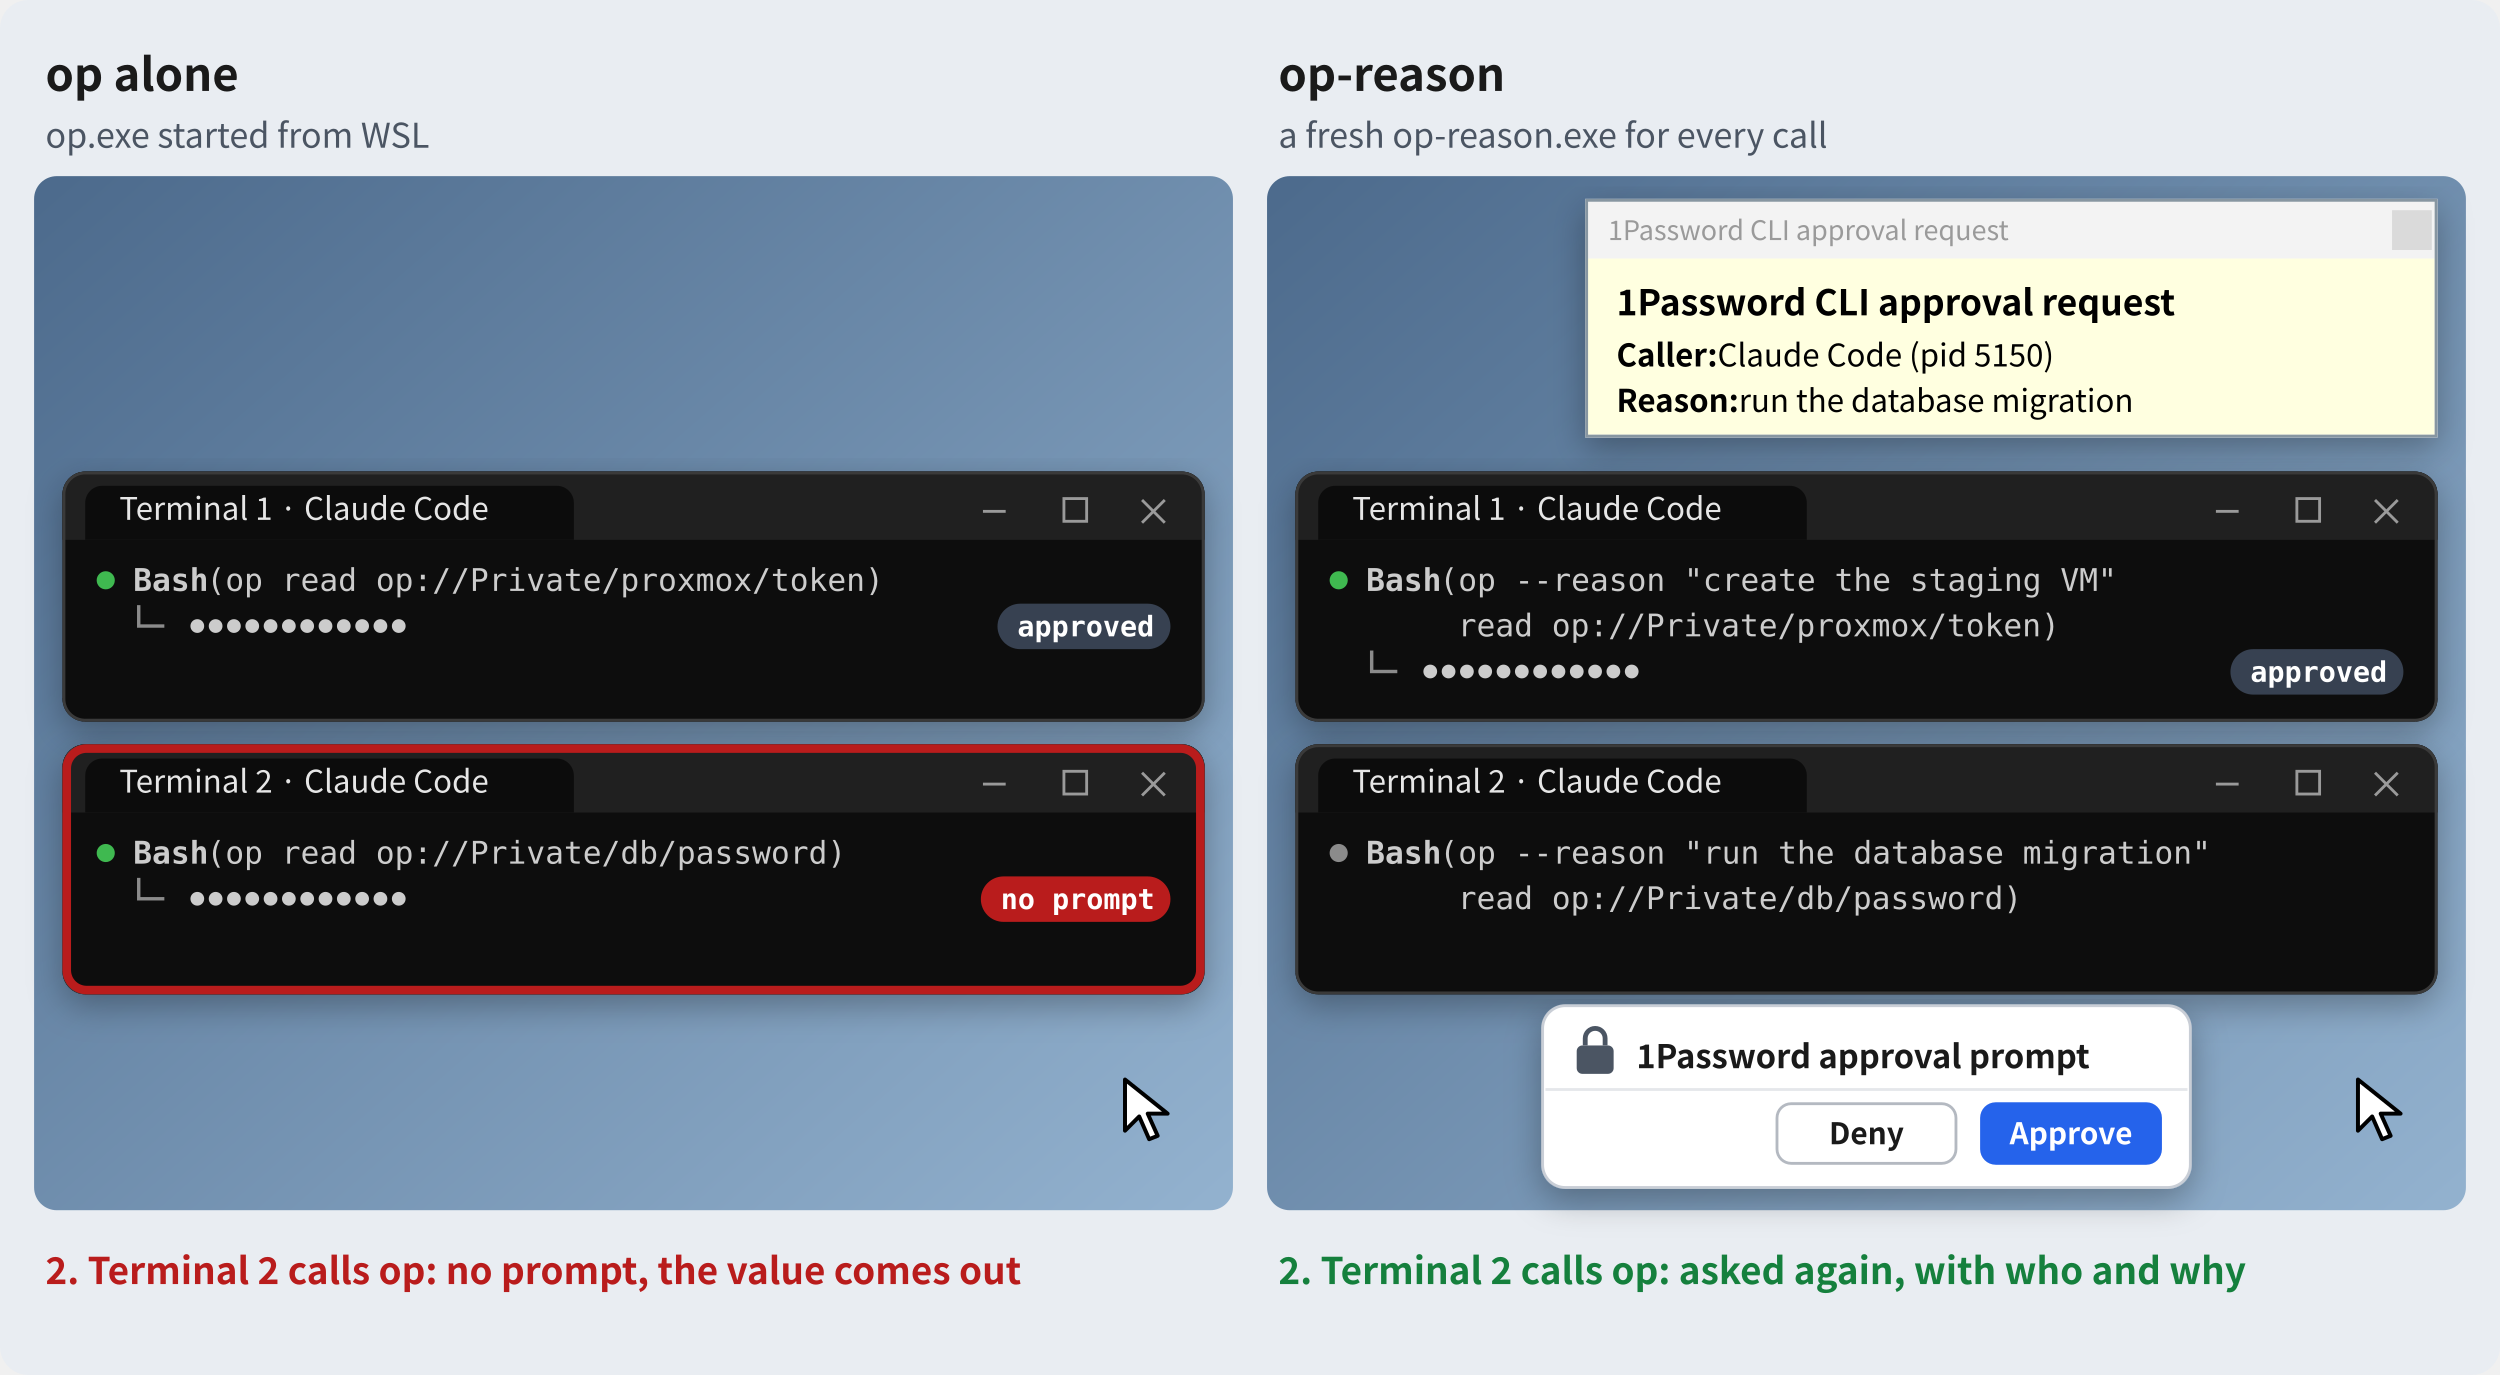
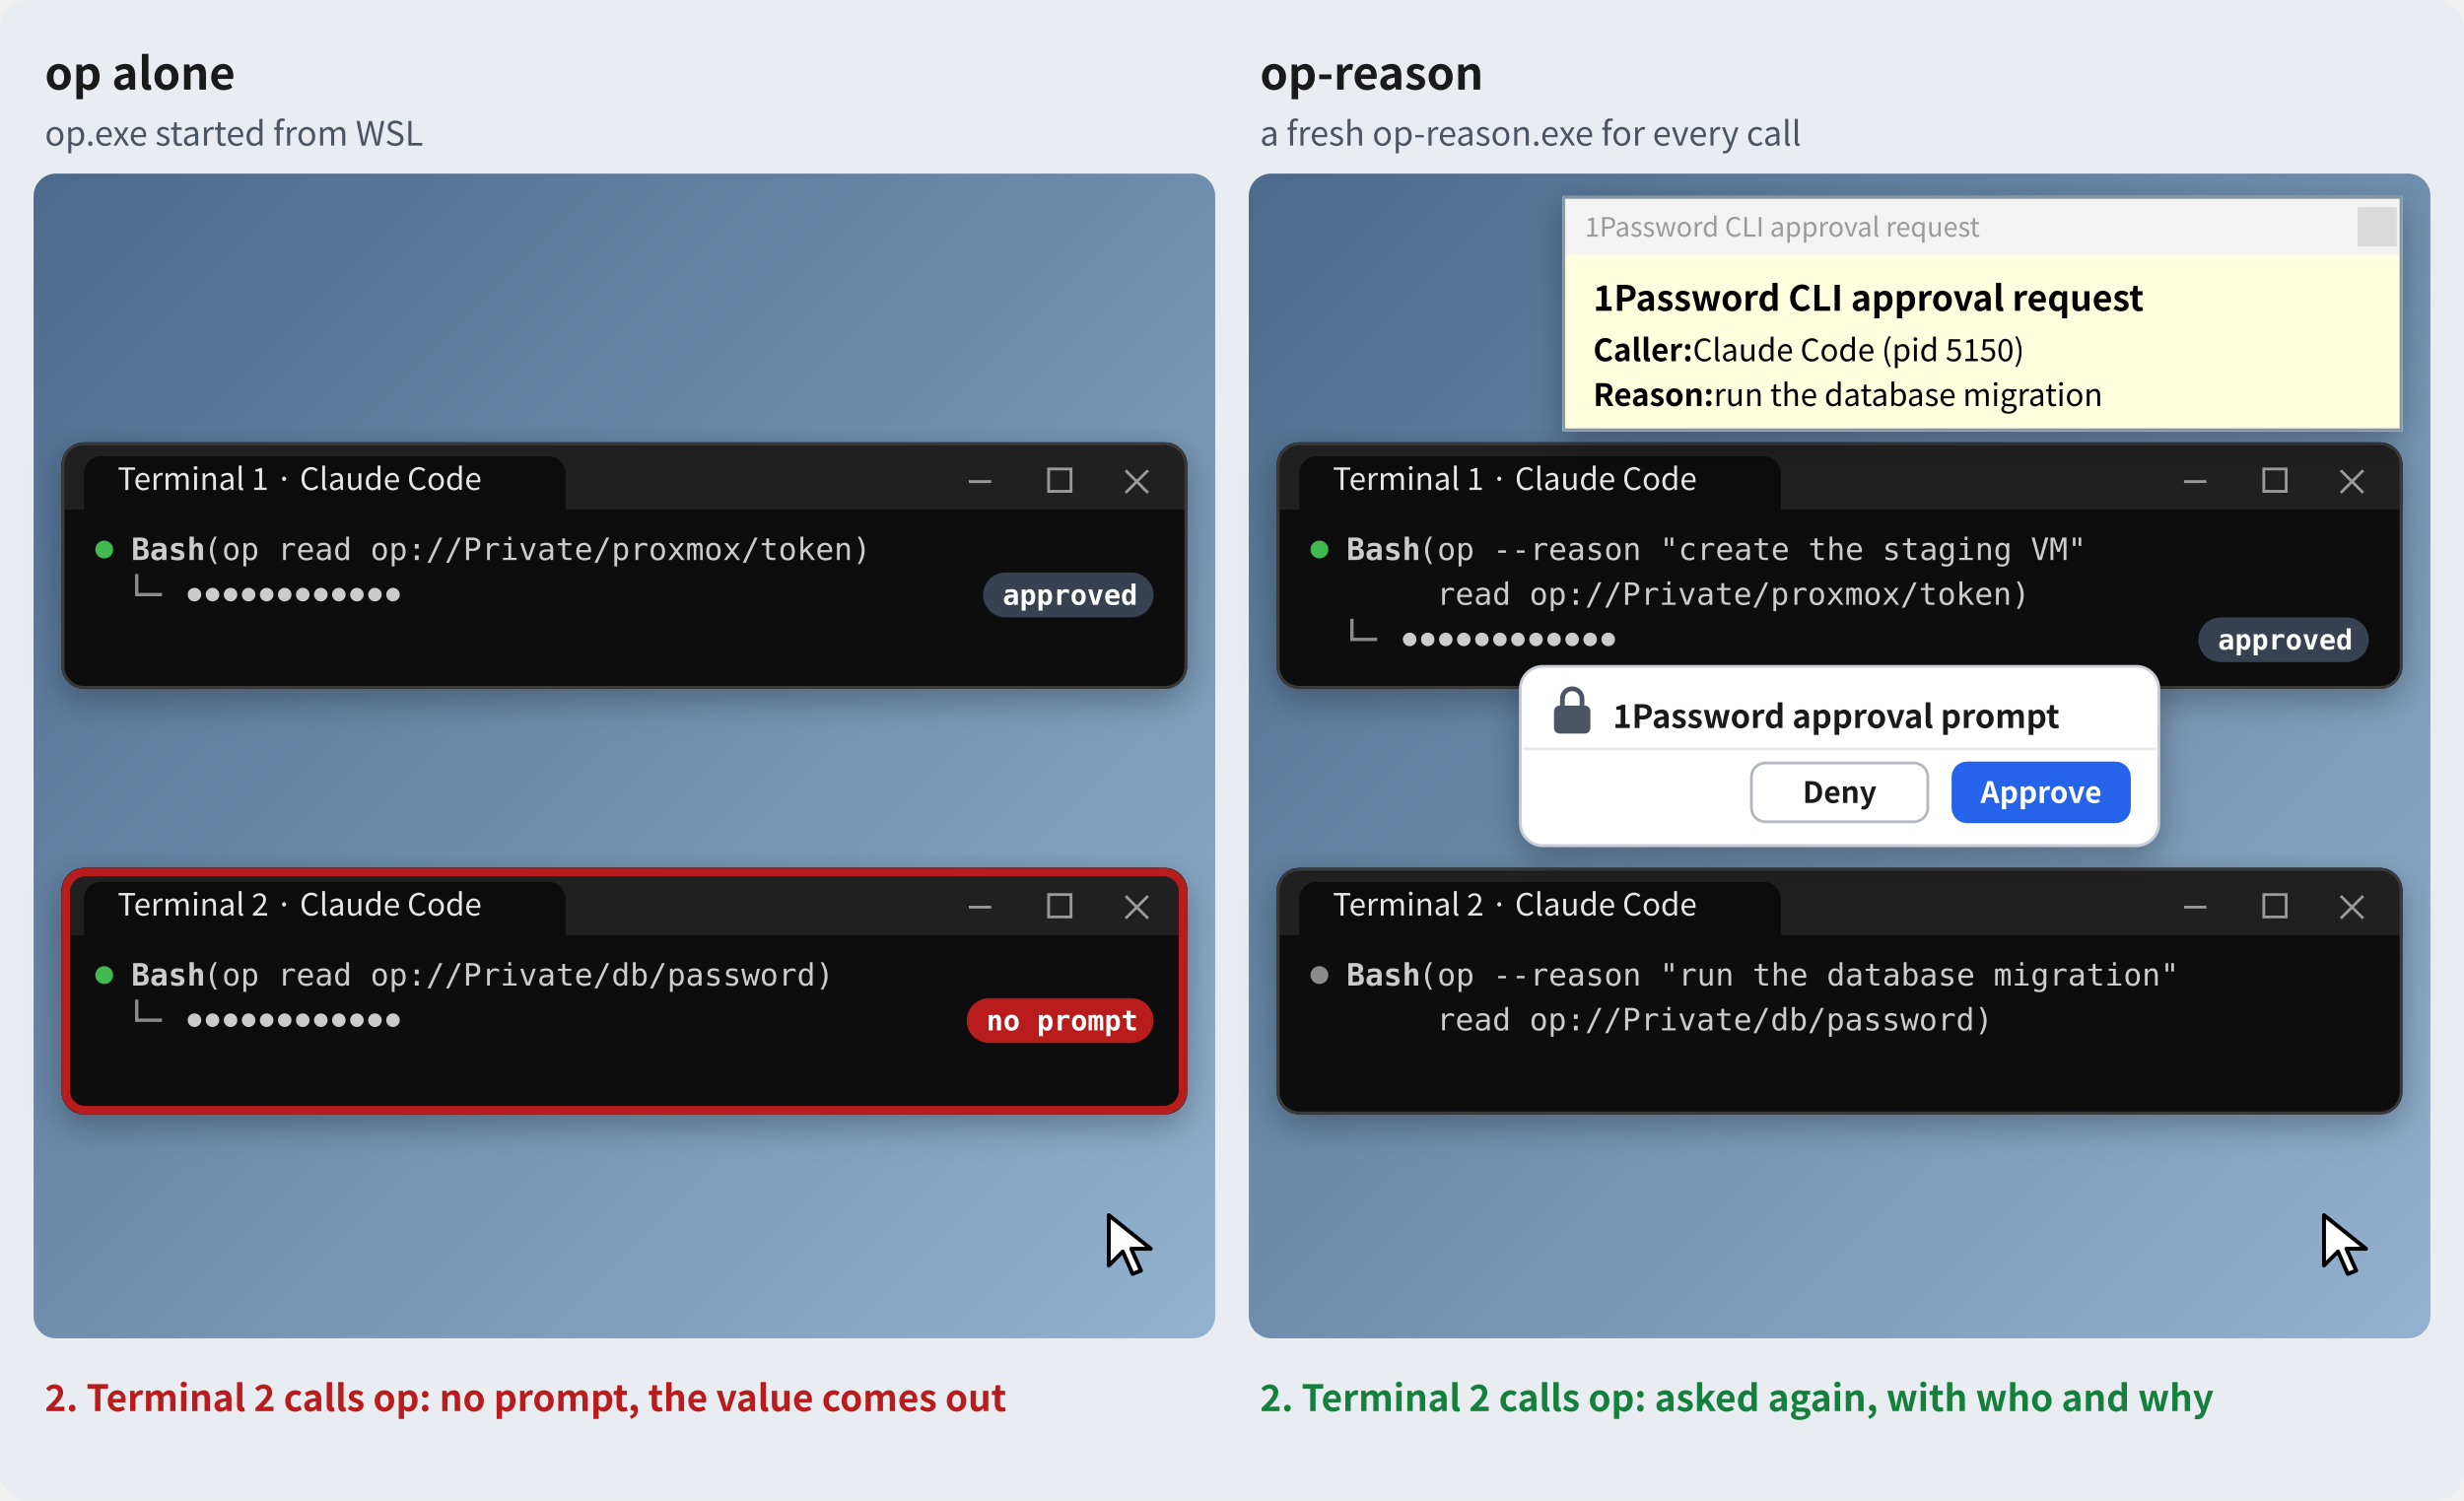
- <svg xmlns="http://www.w3.org/2000/svg" width="880" height="484" viewBox="0 0 880 484" role="img" aria-labelledby="title desc">
+ <svg xmlns="http://www.w3.org/2000/svg" width="880" height="536" viewBox="0 0 880 536" role="img" aria-labelledby="title desc">
  <style>
text{font-family:"Segoe UI", "Yu Gothic UI", Meiryo, "Hiragino Sans", "Hiragino Kaku Gothic ProN", "Noto Sans CJK JP", "Noto Sans JP", system-ui, sans-serif}
.m{font-family:"Cascadia Mono", Consolas, Menlo, "DejaVu Sans Mono", "Noto Sans Mono", "Noto Sans Mono CJK JP", "BIZ UDGothic", ui-monospace, monospace}
.b{font-weight:700}
.tb{transform-box:fill-box;transform-origin:50% 50%}
.blink{animation:blink 1s step-end infinite}@keyframes blink{50%{opacity:0}}
@keyframes k1{0%{fill:#8b8b8b;animation-timing-function:step-end}25%{fill:#3fb950;animation-timing-function:step-end}100%{fill:#3fb950}}
.k1{fill:#3fb950;animation:k1 12s infinite}
@keyframes k2{0%{opacity:0;animation-timing-function:step-end}25%{opacity:1;animation-timing-function:step-end}100%{opacity:1}}
.k2{opacity:1;animation:k2 12s infinite}
@keyframes k3{0%{opacity:0;animation-timing-function:step-end}5%{opacity:1;animation-timing-function:step-end}100%{opacity:1}}
.k3{opacity:1;animation:k3 12s infinite}
@keyframes k4{0%{fill:#8b8b8b;animation-timing-function:step-end}45.83%{fill:#3fb950;animation-timing-function:step-end}100%{fill:#3fb950}}
.k4{fill:#3fb950;animation:k4 12s infinite}
@keyframes k5{0%{opacity:0;animation-timing-function:step-end}45.83%{opacity:1;animation-timing-function:step-end}100%{opacity:1}}
.k5{opacity:1;animation:k5 12s infinite}
@keyframes k6{0%{opacity:0;animation-timing-function:step-end}41.67%{opacity:1;animation-timing-function:step-end}100%{opacity:1}}
.k6{opacity:1;animation:k6 12s infinite}
@keyframes k7{0%{opacity:0;animation-timing-function:step-end}45.83%{opacity:0;animation-timing-function:ease-out}47.5%{opacity:1;animation-timing-function:step-end}100%{opacity:1}}
.k7{opacity:1;animation:k7 12s infinite}
@keyframes k8{0%{opacity:0;animation-timing-function:step-end}24.17%{opacity:.22;animation-timing-function:step-end}25.67%{opacity:0;animation-timing-function:step-end}100%{opacity:0}}
.k8{opacity:0;animation:k8 12s infinite}
@keyframes k9{0%{opacity:0;animation-timing-function:step-end}10%{opacity:0;animation-timing-function:ease-out}11.67%{opacity:1;animation-timing-function:step-end}25%{opacity:1;animation-timing-function:ease-out}26.67%{opacity:0;animation-timing-function:step-end}100%{opacity:0}}
.k9{opacity:0;animation:k9 12s infinite}
- @keyframes k10{0%{transform:translate(0px,0px);animation-timing-function:step-end}16.67%{transform:translate(0px,0px);animation-timing-function:cubic-bezier(.4,.1,.2,1)}23.33%{transform:translate(-101px,19px);animation-timing-function:step-end}27.5%{transform:translate(-101px,19px);animation-timing-function:cubic-bezier(.4,.1,.2,1)}34.17%{transform:translate(0px,0px);animation-timing-function:step-end}100%{transform:translate(0px,0px)}}
+ @keyframes k10{0%{transform:translate(0px,0px);animation-timing-function:step-end}16.67%{transform:translate(0px,0px);animation-timing-function:cubic-bezier(.4,.1,.2,1)}23.33%{transform:translate(-101px,-151px);animation-timing-function:step-end}27.5%{transform:translate(-101px,-151px);animation-timing-function:cubic-bezier(.4,.1,.2,1)}34.17%{transform:translate(0px,0px);animation-timing-function:step-end}100%{transform:translate(0px,0px)}}
.k10{transform:translate(0px,0px);animation:k10 12s infinite}
@keyframes k11{0%{opacity:0;transform:scale(.45);animation-timing-function:step-end}24.17%{opacity:.95;transform:scale(.45);animation-timing-function:ease-out}27.92%{opacity:0;transform:scale(2.6);animation-timing-function:step-end}100%{opacity:0;transform:scale(2.6)}}
.k11{opacity:0;transform:scale(2.6);animation:k11 12s infinite}
@keyframes k12{0%{opacity:1;animation-timing-function:step-end}38.33%{opacity:1;animation-timing-function:ease-out}40%{opacity:0;animation-timing-function:step-end}100%{opacity:0}}
.k12{opacity:0;animation:k12 12s infinite}
@keyframes k13{0%{opacity:0;animation-timing-function:step-end}38.33%{opacity:0;animation-timing-function:ease-out}40%{opacity:1;animation-timing-function:step-end}100%{opacity:1}}
.k13{opacity:1;animation:k13 12s infinite}
@keyframes k14{0%{fill:#8b8b8b;animation-timing-function:step-end}61.67%{fill:#3fb950;animation-timing-function:step-end}100%{fill:#3fb950}}
.k14{fill:#8b8b8b;animation:k14 12s infinite}
@keyframes k15{0%{opacity:0;animation-timing-function:step-end}61.67%{opacity:1;animation-timing-function:step-end}100%{opacity:1}}
.k15{opacity:0;animation:k15 12s infinite}
@keyframes k16{0%{opacity:0;animation-timing-function:step-end}60.83%{opacity:.22;animation-timing-function:step-end}62.33%{opacity:0;animation-timing-function:step-end}100%{opacity:0}}
.k16{opacity:0;animation:k16 12s infinite}
@keyframes k17{0%{opacity:0;animation-timing-function:step-end}10%{opacity:0;animation-timing-function:ease-out}11.67%{opacity:1;animation-timing-function:step-end}25%{opacity:1;animation-timing-function:ease-out}26.67%{opacity:0;animation-timing-function:step-end}45.83%{opacity:0;animation-timing-function:ease-out}47.5%{opacity:1;animation-timing-function:step-end}61.67%{opacity:1;animation-timing-function:ease-out}63.33%{opacity:0;animation-timing-function:step-end}100%{opacity:0}}
.k17{opacity:1;animation:k17 12s infinite}
@keyframes k18{0%{opacity:0;animation-timing-function:step-end}10%{opacity:0;animation-timing-function:ease-out}12.08%{opacity:1;animation-timing-function:step-end}30%{opacity:1;animation-timing-function:ease-out}32.08%{opacity:0;animation-timing-function:step-end}100%{opacity:0}}
.k18{opacity:0;animation:k18 12s infinite}
@keyframes k19{0%{opacity:0;animation-timing-function:step-end}45.83%{opacity:0;animation-timing-function:ease-out}47.92%{opacity:1;animation-timing-function:step-end}66.67%{opacity:1;animation-timing-function:ease-out}68.75%{opacity:0;animation-timing-function:step-end}100%{opacity:0}}
.k19{opacity:1;animation:k19 12s infinite}
- @keyframes k20{0%{transform:translate(0px,0px);animation-timing-function:step-end}16.67%{transform:translate(0px,0px);animation-timing-function:cubic-bezier(.4,.1,.2,1)}23.33%{transform:translate(-101px,19px);animation-timing-function:step-end}27.5%{transform:translate(-101px,19px);animation-timing-function:cubic-bezier(.4,.1,.2,1)}34.17%{transform:translate(0px,0px);animation-timing-function:step-end}53.33%{transform:translate(0px,0px);animation-timing-function:cubic-bezier(.4,.1,.2,1)}60%{transform:translate(-101px,19px);animation-timing-function:step-end}64.17%{transform:translate(-101px,19px);animation-timing-function:cubic-bezier(.4,.1,.2,1)}70.83%{transform:translate(0px,0px);animation-timing-function:step-end}100%{transform:translate(0px,0px)}}
+ @keyframes k20{0%{transform:translate(0px,0px);animation-timing-function:step-end}16.67%{transform:translate(0px,0px);animation-timing-function:cubic-bezier(.4,.1,.2,1)}23.33%{transform:translate(-101px,-151px);animation-timing-function:step-end}27.5%{transform:translate(-101px,-151px);animation-timing-function:cubic-bezier(.4,.1,.2,1)}34.17%{transform:translate(0px,0px);animation-timing-function:step-end}53.33%{transform:translate(0px,0px);animation-timing-function:cubic-bezier(.4,.1,.2,1)}60%{transform:translate(-101px,-151px);animation-timing-function:step-end}64.17%{transform:translate(-101px,-151px);animation-timing-function:cubic-bezier(.4,.1,.2,1)}70.83%{transform:translate(0px,0px);animation-timing-function:step-end}100%{transform:translate(0px,0px)}}
.k20{transform:translate(0px,0px);animation:k20 12s infinite}
@keyframes k21{0%{opacity:0;transform:scale(.45);animation-timing-function:step-end}60.83%{opacity:.95;transform:scale(.45);animation-timing-function:ease-out}64.58%{opacity:0;transform:scale(2.6);animation-timing-function:step-end}100%{opacity:0;transform:scale(2.6)}}
.k21{opacity:0;transform:scale(.45);animation:k21 12s infinite}
@media (prefers-reduced-motion:reduce){*{animation:none!important}}
</style>
  <defs>
    <linearGradient id="desk" x1="0" y1="0" x2="1" y2="1">
      <stop offset="0" stop-color="#4c6a8c" />
      <stop offset="1" stop-color="#93b2cf" />
    </linearGradient>
    <filter id="shadow" x="-10%" y="-10%" width="120%" height="140%">
      <feDropShadow dx="0" dy="4" stdDeviation="6" flood-color="#000" flood-opacity=".3" />
    </filter>
    <clipPath id="canvas">
-       <rect width="880" height="484" rx="10" />
+       <rect width="880" height="536" rx="10" />
    </clipPath>
    <clipPath id="c1">
-       <rect x="22" y="166" width="402" height="88" rx="8" />
+       <rect x="22" y="158" width="402" height="88" rx="8" />
    </clipPath>
    <clipPath id="c2">
-       <rect x="23" y="190" width="400" height="63" />
+       <rect x="23" y="182" width="400" height="63" />
    </clipPath>
    <clipPath id="c3">
-       <rect x="22" y="262" width="402" height="88" rx="8" />
+       <rect x="22" y="310" width="402" height="88" rx="8" />
    </clipPath>
    <clipPath id="c4">
-       <rect x="23" y="286" width="400" height="63" />
+       <rect x="23" y="334" width="400" height="63" />
    </clipPath>
    <clipPath id="c5">
-       <rect x="456" y="166" width="402" height="88" rx="8" />
+       <rect x="456" y="158" width="402" height="88" rx="8" />
    </clipPath>
    <clipPath id="c6">
-       <rect x="457" y="190" width="400" height="63" />
+       <rect x="457" y="182" width="400" height="63" />
    </clipPath>
    <clipPath id="c7">
-       <rect x="456" y="262" width="402" height="88" rx="8" />
+       <rect x="456" y="310" width="402" height="88" rx="8" />
    </clipPath>
    <clipPath id="c8">
-       <rect x="457" y="286" width="400" height="63" />
+       <rect x="457" y="334" width="400" height="63" />
    </clipPath>
  </defs>
  <g clip-path="url(#canvas)">
-     <rect width="880" height="484" fill="#e9edf2" />
+     <rect width="880" height="536" fill="#e9edf2" />
    <text x="16" y="32" font-size="16" fill="#1a1a1a" class="b">op alone</text>
    <text x="16" y="52" font-size="12" fill="#4b5563">op.exe started from WSL</text>
-     <rect x="12" y="62" width="422" height="364" rx="8" fill="url(#desk)" />
-     <rect x="22" y="166" width="402" height="88" rx="8" fill="#0c0c0c" filter="url(#shadow)" />
+     <rect x="12" y="62" width="422" height="416" rx="8" fill="url(#desk)" />
+     <rect x="22" y="158" width="402" height="88" rx="8" fill="#0c0c0c" filter="url(#shadow)" />
    <g clip-path="url(#c1)">
-       <rect x="22" y="166" width="402" height="24" fill="#202020" />
-       <path d="M30,190V177a6,6 0 0 1 6,-6H196a6,6 0 0 1 6,6V190Z" fill="#0c0c0c" />
-       <text x="42" y="183" font-size="11" fill="#e6e6e6">Terminal 1 · Claude Code</text>
+       <rect x="22" y="158" width="402" height="24" fill="#202020" />
+       <path d="M30,182V169a6,6 0 0 1 6,-6H196a6,6 0 0 1 6,6V182Z" fill="#0c0c0c" />
+       <text x="42" y="175" font-size="11" fill="#e6e6e6">Terminal 1 · Claude Code</text>
      <g stroke="#9a9a9a" stroke-width="1" fill="none">
-         <line x1="346" y1="180" x2="354" y2="180" />
-         <rect x="374.5" y="175.5" width="8" height="8" />
-         <path d="M402,176l8,8M410,176l-8,8" />
-       </g>
-     </g>
-     <rect x="22.5" y="166.5" width="401" height="87" rx="7.5" fill="none" stroke="#3a3a3a" />
+         <line x1="346" y1="172" x2="354" y2="172" />
+         <rect x="374.5" y="167.5" width="8" height="8" />
+         <path d="M402,168l8,8M410,168l-8,8" />
+       </g>
+     </g>
+     <rect x="22.5" y="158.5" width="401" height="87" rx="7.5" fill="none" stroke="#3a3a3a" />
    <g clip-path="url(#c2)">
      <g class="k3">
-         <circle cx="37.22" cy="204.26" r="3.19" class="k1" />
-         <text x="46.89" y="208" font-size="11" fill="#cccccc" class="m b" textLength="25.78" lengthAdjust="spacing" xml:space="preserve">Bash</text>
-         <text x="72.68" y="208" font-size="11" fill="#cccccc" class="m" textLength="232.06" lengthAdjust="spacing" xml:space="preserve">(op read op://Private/proxmox/token)</text>
+         <circle cx="37.22" cy="196.26" r="3.19" class="k1" />
+         <text x="46.89" y="200" font-size="11" fill="#cccccc" class="m b" textLength="25.78" lengthAdjust="spacing" xml:space="preserve">Bash</text>
+         <text x="72.68" y="200" font-size="11" fill="#cccccc" class="m" textLength="232.06" lengthAdjust="spacing" xml:space="preserve">(op read op://Private/proxmox/token)</text>
      </g>
      <g class="k2">
-         <path d="M48.83,213V220.37H57.85" fill="none" stroke="#8b8b8b" stroke-width="1.2" />
-         <circle cx="69.45" cy="220.37" r="2.42" fill="#cccccc" />
-         <circle cx="75.9" cy="220.37" r="2.42" fill="#cccccc" />
-         <circle cx="82.34" cy="220.37" r="2.42" fill="#cccccc" />
-         <circle cx="88.79" cy="220.37" r="2.42" fill="#cccccc" />
-         <circle cx="95.24" cy="220.37" r="2.42" fill="#cccccc" />
-         <circle cx="101.68" cy="220.37" r="2.42" fill="#cccccc" />
-         <circle cx="108.13" cy="220.37" r="2.42" fill="#cccccc" />
-         <circle cx="114.58" cy="220.37" r="2.42" fill="#cccccc" />
-         <circle cx="121.02" cy="220.37" r="2.42" fill="#cccccc" />
-         <circle cx="127.47" cy="220.37" r="2.42" fill="#cccccc" />
-         <circle cx="133.91" cy="220.37" r="2.42" fill="#cccccc" />
-         <circle cx="140.36" cy="220.37" r="2.42" fill="#cccccc" />
-         <rect x="351.12" y="212.5" width="60.88" height="16" rx="8" fill="#374151" />
-         <text x="358.12" y="224" font-size="10" fill="#ffffff" class="m b" textLength="46.88" lengthAdjust="spacing" xml:space="preserve">approved</text>
-       </g>
-     </g>
-     <rect x="22" y="262" width="402" height="88" rx="8" fill="#0c0c0c" filter="url(#shadow)" />
+         <path d="M48.83,205V212.37H57.85" fill="none" stroke="#8b8b8b" stroke-width="1.2" />
+         <circle cx="69.45" cy="212.37" r="2.42" fill="#cccccc" />
+         <circle cx="75.9" cy="212.37" r="2.42" fill="#cccccc" />
+         <circle cx="82.34" cy="212.37" r="2.42" fill="#cccccc" />
+         <circle cx="88.79" cy="212.37" r="2.42" fill="#cccccc" />
+         <circle cx="95.24" cy="212.37" r="2.42" fill="#cccccc" />
+         <circle cx="101.68" cy="212.37" r="2.42" fill="#cccccc" />
+         <circle cx="108.13" cy="212.37" r="2.42" fill="#cccccc" />
+         <circle cx="114.58" cy="212.37" r="2.42" fill="#cccccc" />
+         <circle cx="121.02" cy="212.37" r="2.42" fill="#cccccc" />
+         <circle cx="127.47" cy="212.37" r="2.42" fill="#cccccc" />
+         <circle cx="133.91" cy="212.37" r="2.42" fill="#cccccc" />
+         <circle cx="140.36" cy="212.37" r="2.42" fill="#cccccc" />
+         <rect x="351.12" y="204.5" width="60.88" height="16" rx="8" fill="#374151" />
+         <text x="358.12" y="216" font-size="10" fill="#ffffff" class="m b" textLength="46.88" lengthAdjust="spacing" xml:space="preserve">approved</text>
+       </g>
+     </g>
+     <rect x="22" y="310" width="402" height="88" rx="8" fill="#0c0c0c" filter="url(#shadow)" />
    <g clip-path="url(#c3)">
-       <rect x="22" y="262" width="402" height="24" fill="#202020" />
-       <path d="M30,286V273a6,6 0 0 1 6,-6H196a6,6 0 0 1 6,6V286Z" fill="#0c0c0c" />
-       <text x="42" y="279" font-size="11" fill="#e6e6e6">Terminal 2 · Claude Code</text>
+       <rect x="22" y="310" width="402" height="24" fill="#202020" />
+       <path d="M30,334V321a6,6 0 0 1 6,-6H196a6,6 0 0 1 6,6V334Z" fill="#0c0c0c" />
+       <text x="42" y="327" font-size="11" fill="#e6e6e6">Terminal 2 · Claude Code</text>
      <g stroke="#9a9a9a" stroke-width="1" fill="none">
-         <line x1="346" y1="276" x2="354" y2="276" />
-         <rect x="374.5" y="271.5" width="8" height="8" />
-         <path d="M402,272l8,8M410,272l-8,8" />
-       </g>
-     </g>
-     <rect x="22.5" y="262.5" width="401" height="87" rx="7.5" fill="none" stroke="#3a3a3a" />
+         <line x1="346" y1="324" x2="354" y2="324" />
+         <rect x="374.5" y="319.5" width="8" height="8" />
+         <path d="M402,320l8,8M410,320l-8,8" />
+       </g>
+     </g>
+     <rect x="22.5" y="310.5" width="401" height="87" rx="7.5" fill="none" stroke="#3a3a3a" />
    <g clip-path="url(#c4)">
      <g class="k6">
-         <circle cx="37.22" cy="300.26" r="3.19" class="k4" />
-         <text x="46.89" y="304" font-size="11" fill="#cccccc" class="m b" textLength="25.78" lengthAdjust="spacing" xml:space="preserve">Bash</text>
-         <text x="72.68" y="304" font-size="11" fill="#cccccc" class="m" textLength="219.16" lengthAdjust="spacing" xml:space="preserve">(op read op://Private/db/password)</text>
+         <circle cx="37.22" cy="348.26" r="3.19" class="k4" />
+         <text x="46.89" y="352" font-size="11" fill="#cccccc" class="m b" textLength="25.78" lengthAdjust="spacing" xml:space="preserve">Bash</text>
+         <text x="72.68" y="352" font-size="11" fill="#cccccc" class="m" textLength="219.16" lengthAdjust="spacing" xml:space="preserve">(op read op://Private/db/password)</text>
      </g>
      <g class="k5">
-         <path d="M48.83,309V316.37H57.85" fill="none" stroke="#8b8b8b" stroke-width="1.2" />
-         <circle cx="69.45" cy="316.37" r="2.42" fill="#cccccc" />
-         <circle cx="75.9" cy="316.37" r="2.42" fill="#cccccc" />
-         <circle cx="82.34" cy="316.37" r="2.42" fill="#cccccc" />
-         <circle cx="88.79" cy="316.37" r="2.42" fill="#cccccc" />
-         <circle cx="95.24" cy="316.37" r="2.42" fill="#cccccc" />
-         <circle cx="101.68" cy="316.37" r="2.42" fill="#cccccc" />
-         <circle cx="108.13" cy="316.37" r="2.42" fill="#cccccc" />
-         <circle cx="114.58" cy="316.37" r="2.42" fill="#cccccc" />
-         <circle cx="121.02" cy="316.37" r="2.42" fill="#cccccc" />
-         <circle cx="127.47" cy="316.37" r="2.42" fill="#cccccc" />
-         <circle cx="133.91" cy="316.37" r="2.42" fill="#cccccc" />
-         <circle cx="140.36" cy="316.37" r="2.42" fill="#cccccc" />
-         <rect x="345.26" y="308.5" width="66.74" height="16" rx="8" fill="#b91c1c" />
-         <text x="352.26" y="320" font-size="10" fill="#ffffff" class="m b" textLength="52.74" lengthAdjust="spacing" xml:space="preserve">no prompt</text>
-       </g>
-     </g>
-     <rect x="23.5" y="263.5" width="399" height="85" rx="7" fill="none" stroke="#b91c1c" stroke-width="3" class="k7" />
+         <path d="M48.83,357V364.37H57.85" fill="none" stroke="#8b8b8b" stroke-width="1.2" />
+         <circle cx="69.45" cy="364.37" r="2.42" fill="#cccccc" />
+         <circle cx="75.9" cy="364.37" r="2.42" fill="#cccccc" />
+         <circle cx="82.34" cy="364.37" r="2.42" fill="#cccccc" />
+         <circle cx="88.79" cy="364.37" r="2.42" fill="#cccccc" />
+         <circle cx="95.24" cy="364.37" r="2.42" fill="#cccccc" />
+         <circle cx="101.68" cy="364.37" r="2.42" fill="#cccccc" />
+         <circle cx="108.13" cy="364.37" r="2.42" fill="#cccccc" />
+         <circle cx="114.58" cy="364.37" r="2.42" fill="#cccccc" />
+         <circle cx="121.02" cy="364.37" r="2.42" fill="#cccccc" />
+         <circle cx="127.47" cy="364.37" r="2.42" fill="#cccccc" />
+         <circle cx="133.91" cy="364.37" r="2.42" fill="#cccccc" />
+         <circle cx="140.36" cy="364.37" r="2.42" fill="#cccccc" />
+         <rect x="345.26" y="356.5" width="66.74" height="16" rx="8" fill="#b91c1c" />
+         <text x="352.26" y="368" font-size="10" fill="#ffffff" class="m b" textLength="52.74" lengthAdjust="spacing" xml:space="preserve">no prompt</text>
+       </g>
+     </g>
+     <rect x="23.5" y="311.5" width="399" height="85" rx="7" fill="none" stroke="#b91c1c" stroke-width="3" class="k7" />
    <g class="k9">
-       <rect x="109" y="354" width="228" height="64" rx="8" fill="#ffffff" stroke="#c9ced6" filter="url(#shadow)" />
-       <path d="M124,368V365.5a3.5,3.5 0 0 1 7,0V368" fill="none" stroke="#4b5563" stroke-width="1.7" />
-       <rect x="121" y="368" width="13" height="10" rx="2" fill="#4b5563" />
-       <text x="142" y="376" font-size="11.5" fill="#1a1a1a" class="b">1Password approval prompt</text>
-       <line x1="110" y1="383.5" x2="336" y2="383.5" stroke="#e5e7eb" />
-       <rect x="191.5" y="388.5" width="63" height="21" rx="5" fill="#ffffff" stroke="#b4b9c1" />
-       <text x="223" y="402.78" font-size="10.5" fill="#1a1a1a" class="b" text-anchor="middle">Deny</text>
-       <rect x="263.5" y="388.5" width="63" height="21" rx="5" fill="#2563eb" stroke="#2563eb" />
-       <text x="295" y="402.78" font-size="10.5" fill="#ffffff" class="b" text-anchor="middle">Approve</text>
-       <rect x="263" y="388" width="64" height="22" rx="5" fill="#000" class="k8" />
-     </g>
-     <g transform="translate(396,380)">
+       <rect x="109" y="238" width="228" height="64" rx="8" fill="#ffffff" stroke="#c9ced6" filter="url(#shadow)" />
+       <path d="M124,252V249.5a3.5,3.5 0 0 1 7,0V252" fill="none" stroke="#4b5563" stroke-width="1.7" />
+       <rect x="121" y="252" width="13" height="10" rx="2" fill="#4b5563" />
+       <text x="142" y="260" font-size="11.5" fill="#1a1a1a" class="b">1Password approval prompt</text>
+       <line x1="110" y1="267.5" x2="336" y2="267.5" stroke="#e5e7eb" />
+       <rect x="191.5" y="272.5" width="63" height="21" rx="5" fill="#ffffff" stroke="#b4b9c1" />
+       <text x="223" y="286.78" font-size="10.5" fill="#1a1a1a" class="b" text-anchor="middle">Deny</text>
+       <rect x="263.5" y="272.5" width="63" height="21" rx="5" fill="#2563eb" stroke="#2563eb" />
+       <text x="295" y="286.78" font-size="10.5" fill="#ffffff" class="b" text-anchor="middle">Approve</text>
+       <rect x="263" y="272" width="64" height="22" rx="5" fill="#000" class="k8" />
+     </g>
+     <g transform="translate(396,434)">
      <g class="k10">
        <path d="M0,0V18L5,13L8.5,21L11.5,19.8L8,12H15Z" fill="#fff" stroke="#000" stroke-width="1.4" stroke-linejoin="round" />
      </g>
    </g>
-     <circle cx="295" cy="399" r="9" fill="none" stroke="#2563eb" stroke-width="2.5" class="tb k11" />
+     <circle cx="295" cy="283" r="9" fill="none" stroke="#2563eb" stroke-width="2.5" class="tb k11" />
    <g class="k12">
-       <text x="16" y="452" font-size="13" fill="#1a1a1a">1. Terminal 1 calls op: you approve the prompt</text>
+       <text x="16" y="504" font-size="13" fill="#1a1a1a">1. Terminal 1 calls op: you approve the prompt</text>
    </g>
    <g class="k13">
-       <text x="16" y="452" font-size="13" fill="#b91c1c" class="b">2. Terminal 2 calls op: no prompt, the value comes out</text>
+       <text x="16" y="504" font-size="13" fill="#b91c1c" class="b">2. Terminal 2 calls op: no prompt, the value comes out</text>
    </g>
    <text x="450" y="32" font-size="16" fill="#1a1a1a" class="b">op-reason</text>
    <text x="450" y="52" font-size="12" fill="#4b5563">a fresh op-reason.exe for every call</text>
-     <rect x="446" y="62" width="422" height="364" rx="8" fill="url(#desk)" />
-     <rect x="456" y="166" width="402" height="88" rx="8" fill="#0c0c0c" filter="url(#shadow)" />
+     <rect x="446" y="62" width="422" height="416" rx="8" fill="url(#desk)" />
+     <rect x="456" y="158" width="402" height="88" rx="8" fill="#0c0c0c" filter="url(#shadow)" />
    <g clip-path="url(#c5)">
-       <rect x="456" y="166" width="402" height="24" fill="#202020" />
-       <path d="M464,190V177a6,6 0 0 1 6,-6H630a6,6 0 0 1 6,6V190Z" fill="#0c0c0c" />
-       <text x="476" y="183" font-size="11" fill="#e6e6e6">Terminal 1 · Claude Code</text>
+       <rect x="456" y="158" width="402" height="24" fill="#202020" />
+       <path d="M464,182V169a6,6 0 0 1 6,-6H630a6,6 0 0 1 6,6V182Z" fill="#0c0c0c" />
+       <text x="476" y="175" font-size="11" fill="#e6e6e6">Terminal 1 · Claude Code</text>
      <g stroke="#9a9a9a" stroke-width="1" fill="none">
-         <line x1="780" y1="180" x2="788" y2="180" />
-         <rect x="808.5" y="175.5" width="8" height="8" />
-         <path d="M836,176l8,8M844,176l-8,8" />
-       </g>
-     </g>
-     <rect x="456.5" y="166.5" width="401" height="87" rx="7.5" fill="none" stroke="#3a3a3a" />
+         <line x1="780" y1="172" x2="788" y2="172" />
+         <rect x="808.5" y="167.5" width="8" height="8" />
+         <path d="M836,168l8,8M844,168l-8,8" />
+       </g>
+     </g>
+     <rect x="456.5" y="158.5" width="401" height="87" rx="7.5" fill="none" stroke="#3a3a3a" />
    <g clip-path="url(#c6)">
      <g class="k3">
-         <circle cx="471.22" cy="204.26" r="3.19" class="k1" />
-         <text x="480.89" y="208" font-size="11" fill="#cccccc" class="m b" textLength="25.78" lengthAdjust="spacing" xml:space="preserve">Bash</text>
-         <text x="506.68" y="208" font-size="11" fill="#cccccc" class="m" textLength="232.06" lengthAdjust="spacing" xml:space="preserve">(op --reason "create the staging VM"</text>
-         <text x="513.12" y="224" font-size="11" fill="#cccccc" class="m" textLength="206.27" lengthAdjust="spacing" xml:space="preserve">read op://Private/proxmox/token)</text>
+         <circle cx="471.22" cy="196.26" r="3.19" class="k1" />
+         <text x="480.89" y="200" font-size="11" fill="#cccccc" class="m b" textLength="25.78" lengthAdjust="spacing" xml:space="preserve">Bash</text>
+         <text x="506.68" y="200" font-size="11" fill="#cccccc" class="m" textLength="232.06" lengthAdjust="spacing" xml:space="preserve">(op --reason "create the staging VM"</text>
+         <text x="513.12" y="216" font-size="11" fill="#cccccc" class="m" textLength="206.27" lengthAdjust="spacing" xml:space="preserve">read op://Private/proxmox/token)</text>
      </g>
      <g class="k2">
-         <path d="M482.83,229V236.37H491.85" fill="none" stroke="#8b8b8b" stroke-width="1.2" />
-         <circle cx="503.45" cy="236.37" r="2.42" fill="#cccccc" />
-         <circle cx="509.9" cy="236.37" r="2.42" fill="#cccccc" />
-         <circle cx="516.35" cy="236.37" r="2.42" fill="#cccccc" />
-         <circle cx="522.79" cy="236.37" r="2.42" fill="#cccccc" />
-         <circle cx="529.24" cy="236.37" r="2.42" fill="#cccccc" />
-         <circle cx="535.68" cy="236.37" r="2.42" fill="#cccccc" />
-         <circle cx="542.13" cy="236.37" r="2.42" fill="#cccccc" />
-         <circle cx="548.58" cy="236.37" r="2.42" fill="#cccccc" />
-         <circle cx="555.02" cy="236.37" r="2.42" fill="#cccccc" />
-         <circle cx="561.47" cy="236.37" r="2.42" fill="#cccccc" />
-         <circle cx="567.91" cy="236.37" r="2.42" fill="#cccccc" />
-         <circle cx="574.36" cy="236.37" r="2.42" fill="#cccccc" />
-         <rect x="785.12" y="228.5" width="60.88" height="16" rx="8" fill="#374151" />
-         <text x="792.12" y="240" font-size="10" fill="#ffffff" class="m b" textLength="46.88" lengthAdjust="spacing" xml:space="preserve">approved</text>
-       </g>
-     </g>
-     <rect x="456" y="262" width="402" height="88" rx="8" fill="#0c0c0c" filter="url(#shadow)" />
+         <path d="M482.83,221V228.37H491.85" fill="none" stroke="#8b8b8b" stroke-width="1.2" />
+         <circle cx="503.45" cy="228.37" r="2.42" fill="#cccccc" />
+         <circle cx="509.9" cy="228.37" r="2.42" fill="#cccccc" />
+         <circle cx="516.35" cy="228.37" r="2.42" fill="#cccccc" />
+         <circle cx="522.79" cy="228.37" r="2.42" fill="#cccccc" />
+         <circle cx="529.24" cy="228.37" r="2.42" fill="#cccccc" />
+         <circle cx="535.68" cy="228.37" r="2.42" fill="#cccccc" />
+         <circle cx="542.13" cy="228.37" r="2.42" fill="#cccccc" />
+         <circle cx="548.58" cy="228.37" r="2.42" fill="#cccccc" />
+         <circle cx="555.02" cy="228.37" r="2.42" fill="#cccccc" />
+         <circle cx="561.47" cy="228.37" r="2.42" fill="#cccccc" />
+         <circle cx="567.91" cy="228.37" r="2.42" fill="#cccccc" />
+         <circle cx="574.36" cy="228.37" r="2.42" fill="#cccccc" />
+         <rect x="785.12" y="220.5" width="60.88" height="16" rx="8" fill="#374151" />
+         <text x="792.12" y="232" font-size="10" fill="#ffffff" class="m b" textLength="46.88" lengthAdjust="spacing" xml:space="preserve">approved</text>
+       </g>
+     </g>
+     <rect x="456" y="310" width="402" height="88" rx="8" fill="#0c0c0c" filter="url(#shadow)" />
    <g clip-path="url(#c7)">
-       <rect x="456" y="262" width="402" height="24" fill="#202020" />
-       <path d="M464,286V273a6,6 0 0 1 6,-6H630a6,6 0 0 1 6,6V286Z" fill="#0c0c0c" />
-       <text x="476" y="279" font-size="11" fill="#e6e6e6">Terminal 2 · Claude Code</text>
+       <rect x="456" y="310" width="402" height="24" fill="#202020" />
+       <path d="M464,334V321a6,6 0 0 1 6,-6H630a6,6 0 0 1 6,6V334Z" fill="#0c0c0c" />
+       <text x="476" y="327" font-size="11" fill="#e6e6e6">Terminal 2 · Claude Code</text>
      <g stroke="#9a9a9a" stroke-width="1" fill="none">
-         <line x1="780" y1="276" x2="788" y2="276" />
-         <rect x="808.5" y="271.5" width="8" height="8" />
-         <path d="M836,272l8,8M844,272l-8,8" />
-       </g>
-     </g>
-     <rect x="456.5" y="262.5" width="401" height="87" rx="7.5" fill="none" stroke="#3a3a3a" />
+         <line x1="780" y1="324" x2="788" y2="324" />
+         <rect x="808.5" y="319.5" width="8" height="8" />
+         <path d="M836,320l8,8M844,320l-8,8" />
+       </g>
+     </g>
+     <rect x="456.5" y="310.5" width="401" height="87" rx="7.5" fill="none" stroke="#3a3a3a" />
    <g clip-path="url(#c8)">
      <g class="k6">
-         <circle cx="471.22" cy="300.26" r="3.19" class="k14" />
-         <text x="480.89" y="304" font-size="11" fill="#cccccc" class="m b" textLength="25.78" lengthAdjust="spacing" xml:space="preserve">Bash</text>
-         <text x="506.68" y="304" font-size="11" fill="#cccccc" class="m" textLength="264.29" lengthAdjust="spacing" xml:space="preserve">(op --reason "run the database migration"</text>
-         <text x="513.12" y="320" font-size="11" fill="#cccccc" class="m" textLength="193.38" lengthAdjust="spacing" xml:space="preserve">read op://Private/db/password)</text>
+         <circle cx="471.22" cy="348.26" r="3.19" class="k14" />
+         <text x="480.89" y="352" font-size="11" fill="#cccccc" class="m b" textLength="25.78" lengthAdjust="spacing" xml:space="preserve">Bash</text>
+         <text x="506.68" y="352" font-size="11" fill="#cccccc" class="m" textLength="264.29" lengthAdjust="spacing" xml:space="preserve">(op --reason "run the database migration"</text>
+         <text x="513.12" y="368" font-size="11" fill="#cccccc" class="m" textLength="193.38" lengthAdjust="spacing" xml:space="preserve">read op://Private/db/password)</text>
      </g>
      <g class="k15">
-         <path d="M482.83,325V332.37H491.85" fill="none" stroke="#8b8b8b" stroke-width="1.2" />
-         <circle cx="503.45" cy="332.37" r="2.42" fill="#cccccc" />
-         <circle cx="509.9" cy="332.37" r="2.42" fill="#cccccc" />
-         <circle cx="516.35" cy="332.37" r="2.42" fill="#cccccc" />
-         <circle cx="522.79" cy="332.37" r="2.42" fill="#cccccc" />
-         <circle cx="529.24" cy="332.37" r="2.42" fill="#cccccc" />
-         <circle cx="535.68" cy="332.37" r="2.42" fill="#cccccc" />
-         <circle cx="542.13" cy="332.37" r="2.42" fill="#cccccc" />
-         <circle cx="548.58" cy="332.37" r="2.42" fill="#cccccc" />
-         <circle cx="555.02" cy="332.37" r="2.42" fill="#cccccc" />
-         <circle cx="561.47" cy="332.37" r="2.42" fill="#cccccc" />
-         <circle cx="567.91" cy="332.37" r="2.42" fill="#cccccc" />
-         <circle cx="574.36" cy="332.37" r="2.42" fill="#cccccc" />
-         <rect x="785.12" y="324.5" width="60.88" height="16" rx="8" fill="#374151" />
-         <text x="792.12" y="336" font-size="10" fill="#ffffff" class="m b" textLength="46.88" lengthAdjust="spacing" xml:space="preserve">approved</text>
+         <path d="M482.83,373V380.37H491.85" fill="none" stroke="#8b8b8b" stroke-width="1.2" />
+         <circle cx="503.45" cy="380.37" r="2.42" fill="#cccccc" />
+         <circle cx="509.9" cy="380.37" r="2.42" fill="#cccccc" />
+         <circle cx="516.35" cy="380.37" r="2.42" fill="#cccccc" />
+         <circle cx="522.79" cy="380.37" r="2.42" fill="#cccccc" />
+         <circle cx="529.24" cy="380.37" r="2.42" fill="#cccccc" />
+         <circle cx="535.68" cy="380.37" r="2.42" fill="#cccccc" />
+         <circle cx="542.13" cy="380.37" r="2.42" fill="#cccccc" />
+         <circle cx="548.58" cy="380.37" r="2.42" fill="#cccccc" />
+         <circle cx="555.02" cy="380.37" r="2.42" fill="#cccccc" />
+         <circle cx="561.47" cy="380.37" r="2.42" fill="#cccccc" />
+         <circle cx="567.91" cy="380.37" r="2.42" fill="#cccccc" />
+         <circle cx="574.36" cy="380.37" r="2.42" fill="#cccccc" />
+         <rect x="785.12" y="372.5" width="60.88" height="16" rx="8" fill="#374151" />
+         <text x="792.12" y="384" font-size="10" fill="#ffffff" class="m b" textLength="46.88" lengthAdjust="spacing" xml:space="preserve">approved</text>
      </g>
    </g>
    <g class="k17">
-       <rect x="543" y="354" width="228" height="64" rx="8" fill="#ffffff" stroke="#c9ced6" filter="url(#shadow)" />
-       <path d="M558,368V365.5a3.5,3.5 0 0 1 7,0V368" fill="none" stroke="#4b5563" stroke-width="1.7" />
-       <rect x="555" y="368" width="13" height="10" rx="2" fill="#4b5563" />
-       <text x="576" y="376" font-size="11.5" fill="#1a1a1a" class="b">1Password approval prompt</text>
-       <line x1="544" y1="383.5" x2="770" y2="383.5" stroke="#e5e7eb" />
-       <rect x="625.5" y="388.5" width="63" height="21" rx="5" fill="#ffffff" stroke="#b4b9c1" />
-       <text x="657" y="402.78" font-size="10.5" fill="#1a1a1a" class="b" text-anchor="middle">Deny</text>
-       <rect x="697.5" y="388.5" width="63" height="21" rx="5" fill="#2563eb" stroke="#2563eb" />
-       <text x="729" y="402.78" font-size="10.5" fill="#ffffff" class="b" text-anchor="middle">Approve</text>
-       <rect x="697" y="388" width="64" height="22" rx="5" fill="#000" class="k8" />
-       <rect x="697" y="388" width="64" height="22" rx="5" fill="#000" class="k16" />
+       <rect x="543" y="238" width="228" height="64" rx="8" fill="#ffffff" stroke="#c9ced6" filter="url(#shadow)" />
+       <path d="M558,252V249.5a3.5,3.5 0 0 1 7,0V252" fill="none" stroke="#4b5563" stroke-width="1.7" />
+       <rect x="555" y="252" width="13" height="10" rx="2" fill="#4b5563" />
+       <text x="576" y="260" font-size="11.5" fill="#1a1a1a" class="b">1Password approval prompt</text>
+       <line x1="544" y1="267.5" x2="770" y2="267.5" stroke="#e5e7eb" />
+       <rect x="625.5" y="272.5" width="63" height="21" rx="5" fill="#ffffff" stroke="#b4b9c1" />
+       <text x="657" y="286.78" font-size="10.5" fill="#1a1a1a" class="b" text-anchor="middle">Deny</text>
+       <rect x="697.5" y="272.5" width="63" height="21" rx="5" fill="#2563eb" stroke="#2563eb" />
+       <text x="729" y="286.78" font-size="10.5" fill="#ffffff" class="b" text-anchor="middle">Approve</text>
+       <rect x="697" y="272" width="64" height="22" rx="5" fill="#000" class="k8" />
+       <rect x="697" y="272" width="64" height="22" rx="5" fill="#000" class="k16" />
    </g>
    <g class="k18">
      <rect x="558" y="70" width="300" height="84" fill="#f3f3f3" filter="url(#shadow)" />
      <rect x="559" y="91" width="298" height="62" fill="#ffffe0" />
      <text x="566" y="84.5" font-size="9.5" fill="#9a9a9a">1Password CLI approval request</text>
      <rect x="842" y="74" width="14" height="14" fill="#dadada" />
      <rect x="558.5" y="70.5" width="299" height="83" fill="none" stroke="#8796a1" />
      <text x="569" y="111" font-size="12.5" fill="#000000" class="b">1Password CLI approval request</text>
      <text x="569" y="129" font-size="11" fill="#000000">
        <tspan class="b">Caller: </tspan>Claude Code (pid 4242)</text>
      <text x="569" y="145" font-size="11" fill="#000000">
        <tspan class="b">Reason: </tspan>create the staging VM</text>
    </g>
    <g class="k19">
      <rect x="558" y="70" width="300" height="84" fill="#f3f3f3" filter="url(#shadow)" />
      <rect x="559" y="91" width="298" height="62" fill="#ffffe0" />
      <text x="566" y="84.5" font-size="9.5" fill="#9a9a9a">1Password CLI approval request</text>
      <rect x="842" y="74" width="14" height="14" fill="#dadada" />
      <rect x="558.5" y="70.5" width="299" height="83" fill="none" stroke="#8796a1" />
      <text x="569" y="111" font-size="12.5" fill="#000000" class="b">1Password CLI approval request</text>
      <text x="569" y="129" font-size="11" fill="#000000">
        <tspan class="b">Caller: </tspan>Claude Code (pid 5150)</text>
      <text x="569" y="145" font-size="11" fill="#000000">
        <tspan class="b">Reason: </tspan>run the database migration</text>
    </g>
-     <g transform="translate(830,380)">
+     <g transform="translate(830,434)">
      <g class="k20">
        <path d="M0,0V18L5,13L8.5,21L11.5,19.8L8,12H15Z" fill="#fff" stroke="#000" stroke-width="1.4" stroke-linejoin="round" />
      </g>
    </g>
-     <circle cx="729" cy="399" r="9" fill="none" stroke="#2563eb" stroke-width="2.5" class="tb k11" />
-     <circle cx="729" cy="399" r="9" fill="none" stroke="#2563eb" stroke-width="2.5" class="tb k21" />
+     <circle cx="729" cy="283" r="9" fill="none" stroke="#2563eb" stroke-width="2.5" class="tb k11" />
+     <circle cx="729" cy="283" r="9" fill="none" stroke="#2563eb" stroke-width="2.5" class="tb k21" />
    <g class="k12">
-       <text x="450" y="452" font-size="13" fill="#1a1a1a">1. Terminal 1 calls op: the window and the prompt</text>
+       <text x="450" y="504" font-size="13" fill="#1a1a1a">1. Terminal 1 calls op: the window and the prompt</text>
    </g>
    <g class="k13">
-       <text x="450" y="452" font-size="13" fill="#15803d" class="b">2. Terminal 2 calls op: asked again, with who and why</text>
+       <text x="450" y="504" font-size="13" fill="#15803d" class="b">2. Terminal 2 calls op: asked again, with who and why</text>
    </g>
  </g>
</svg>
